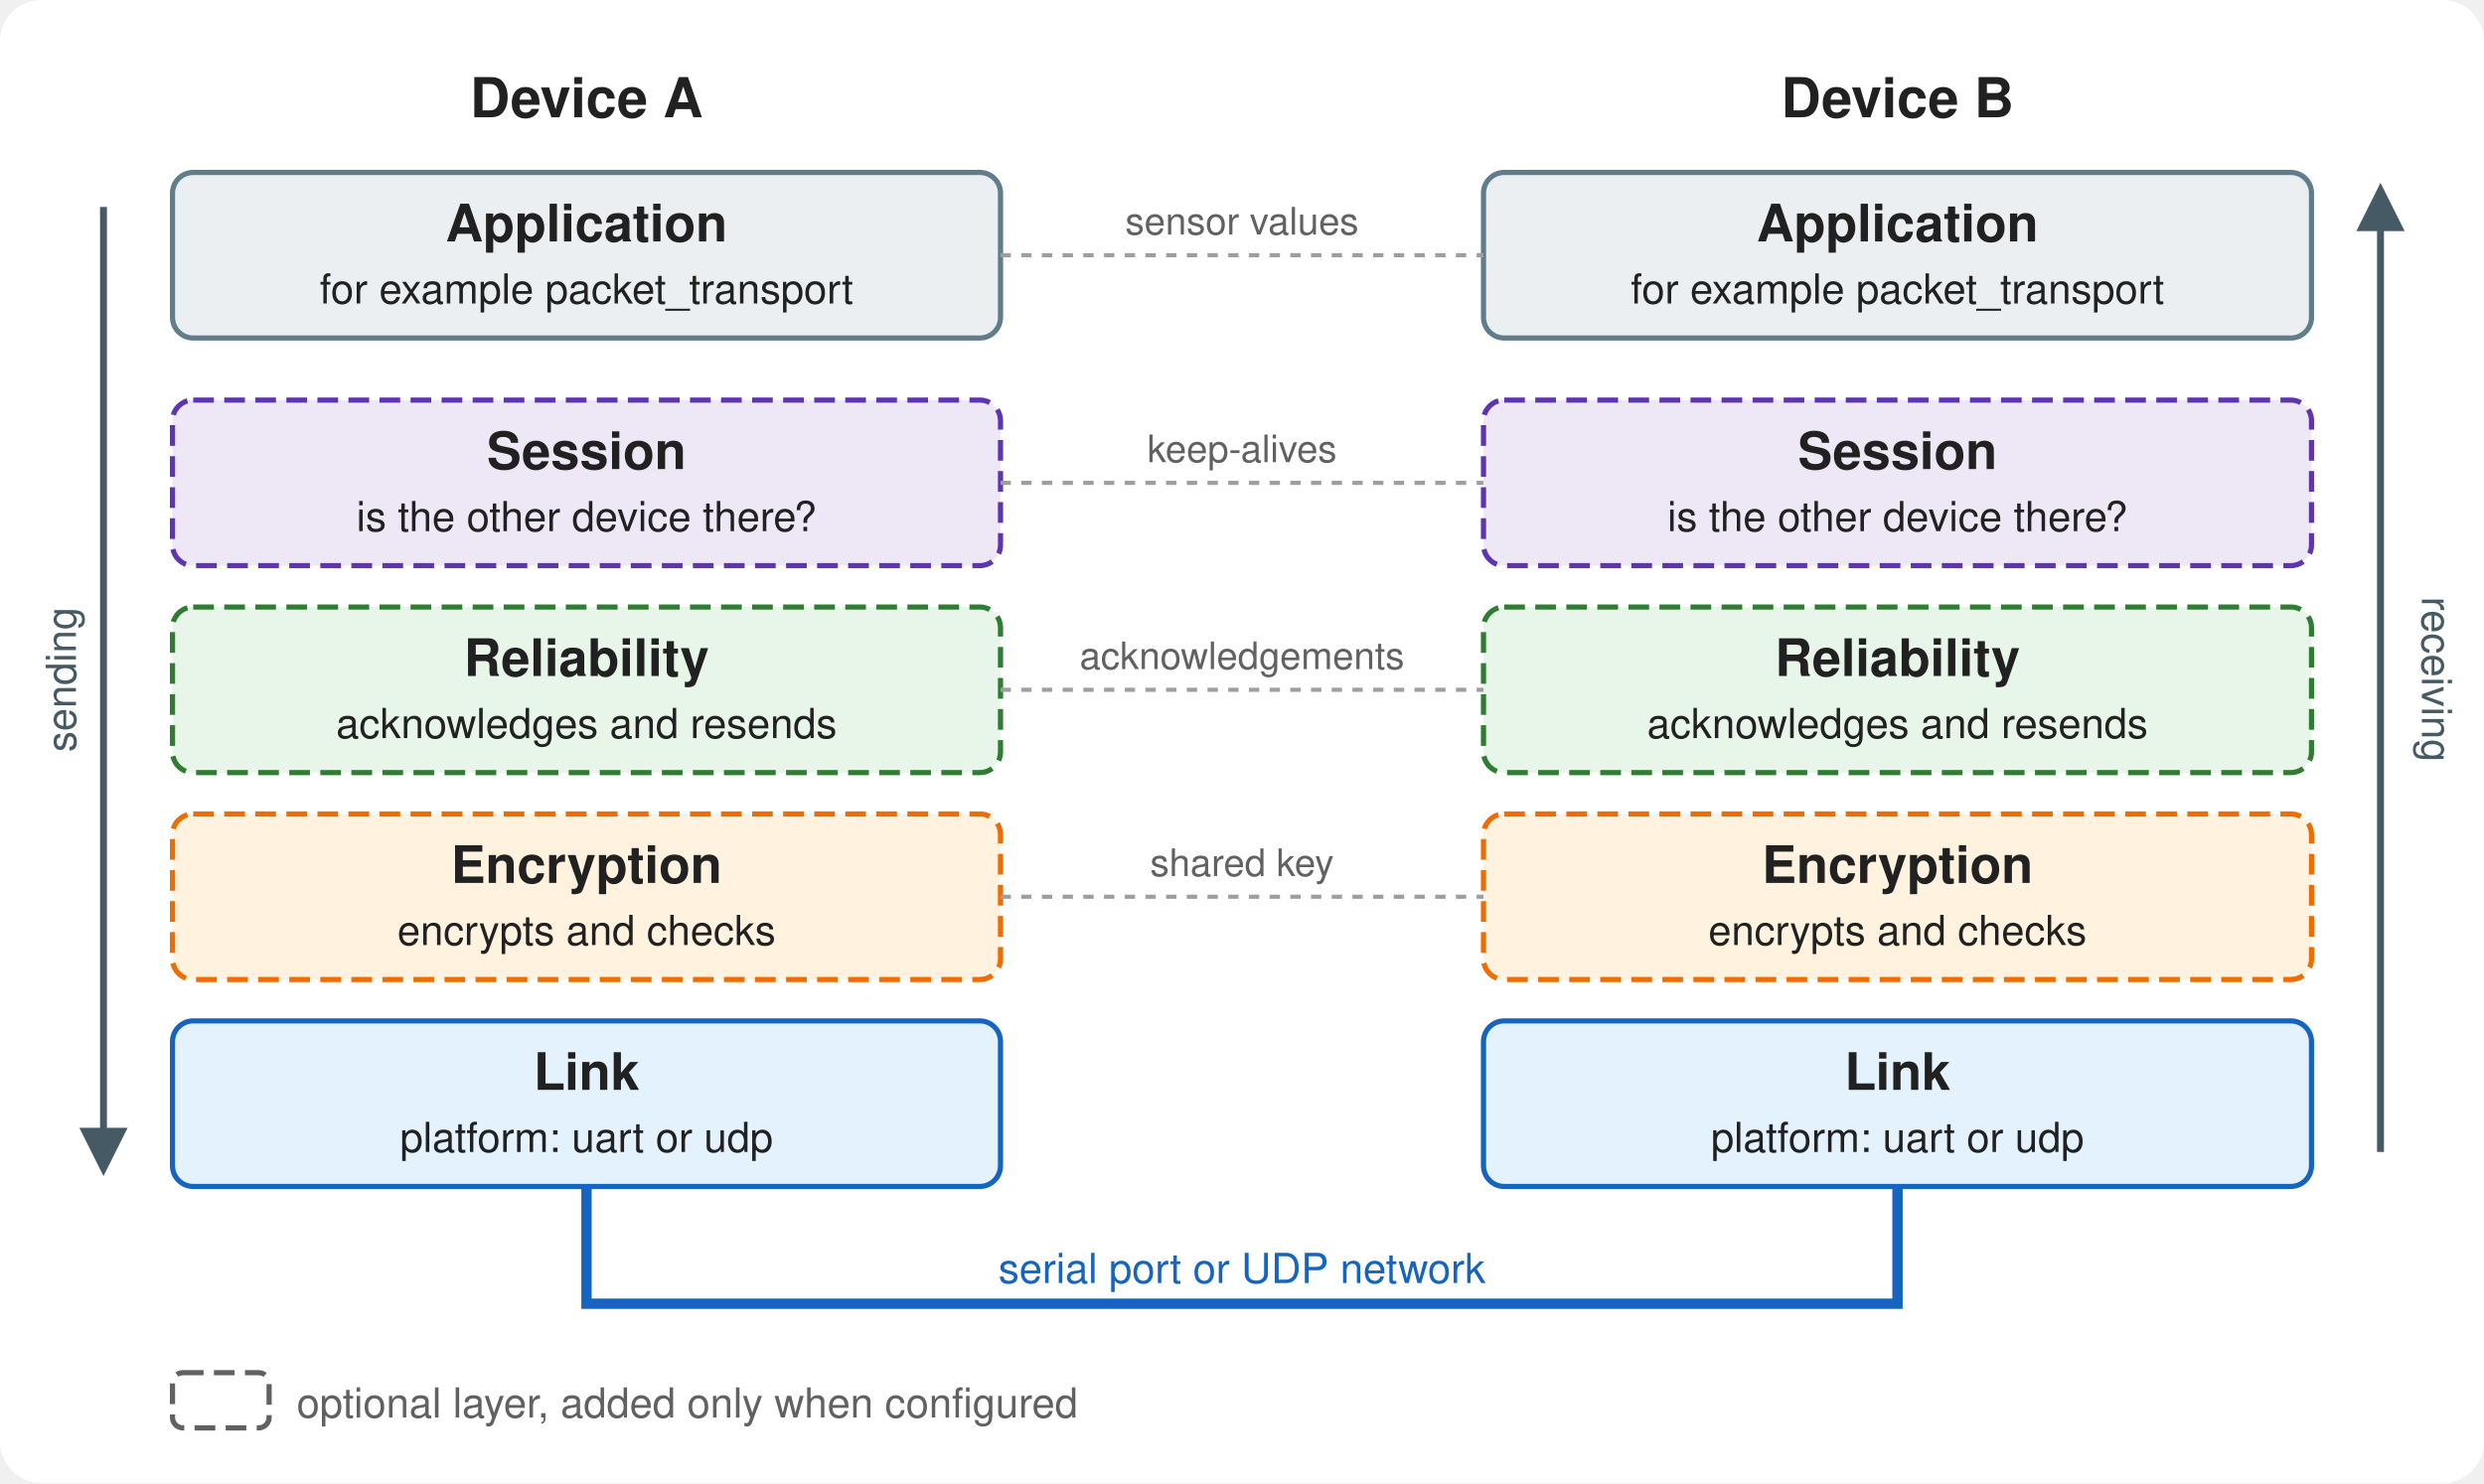
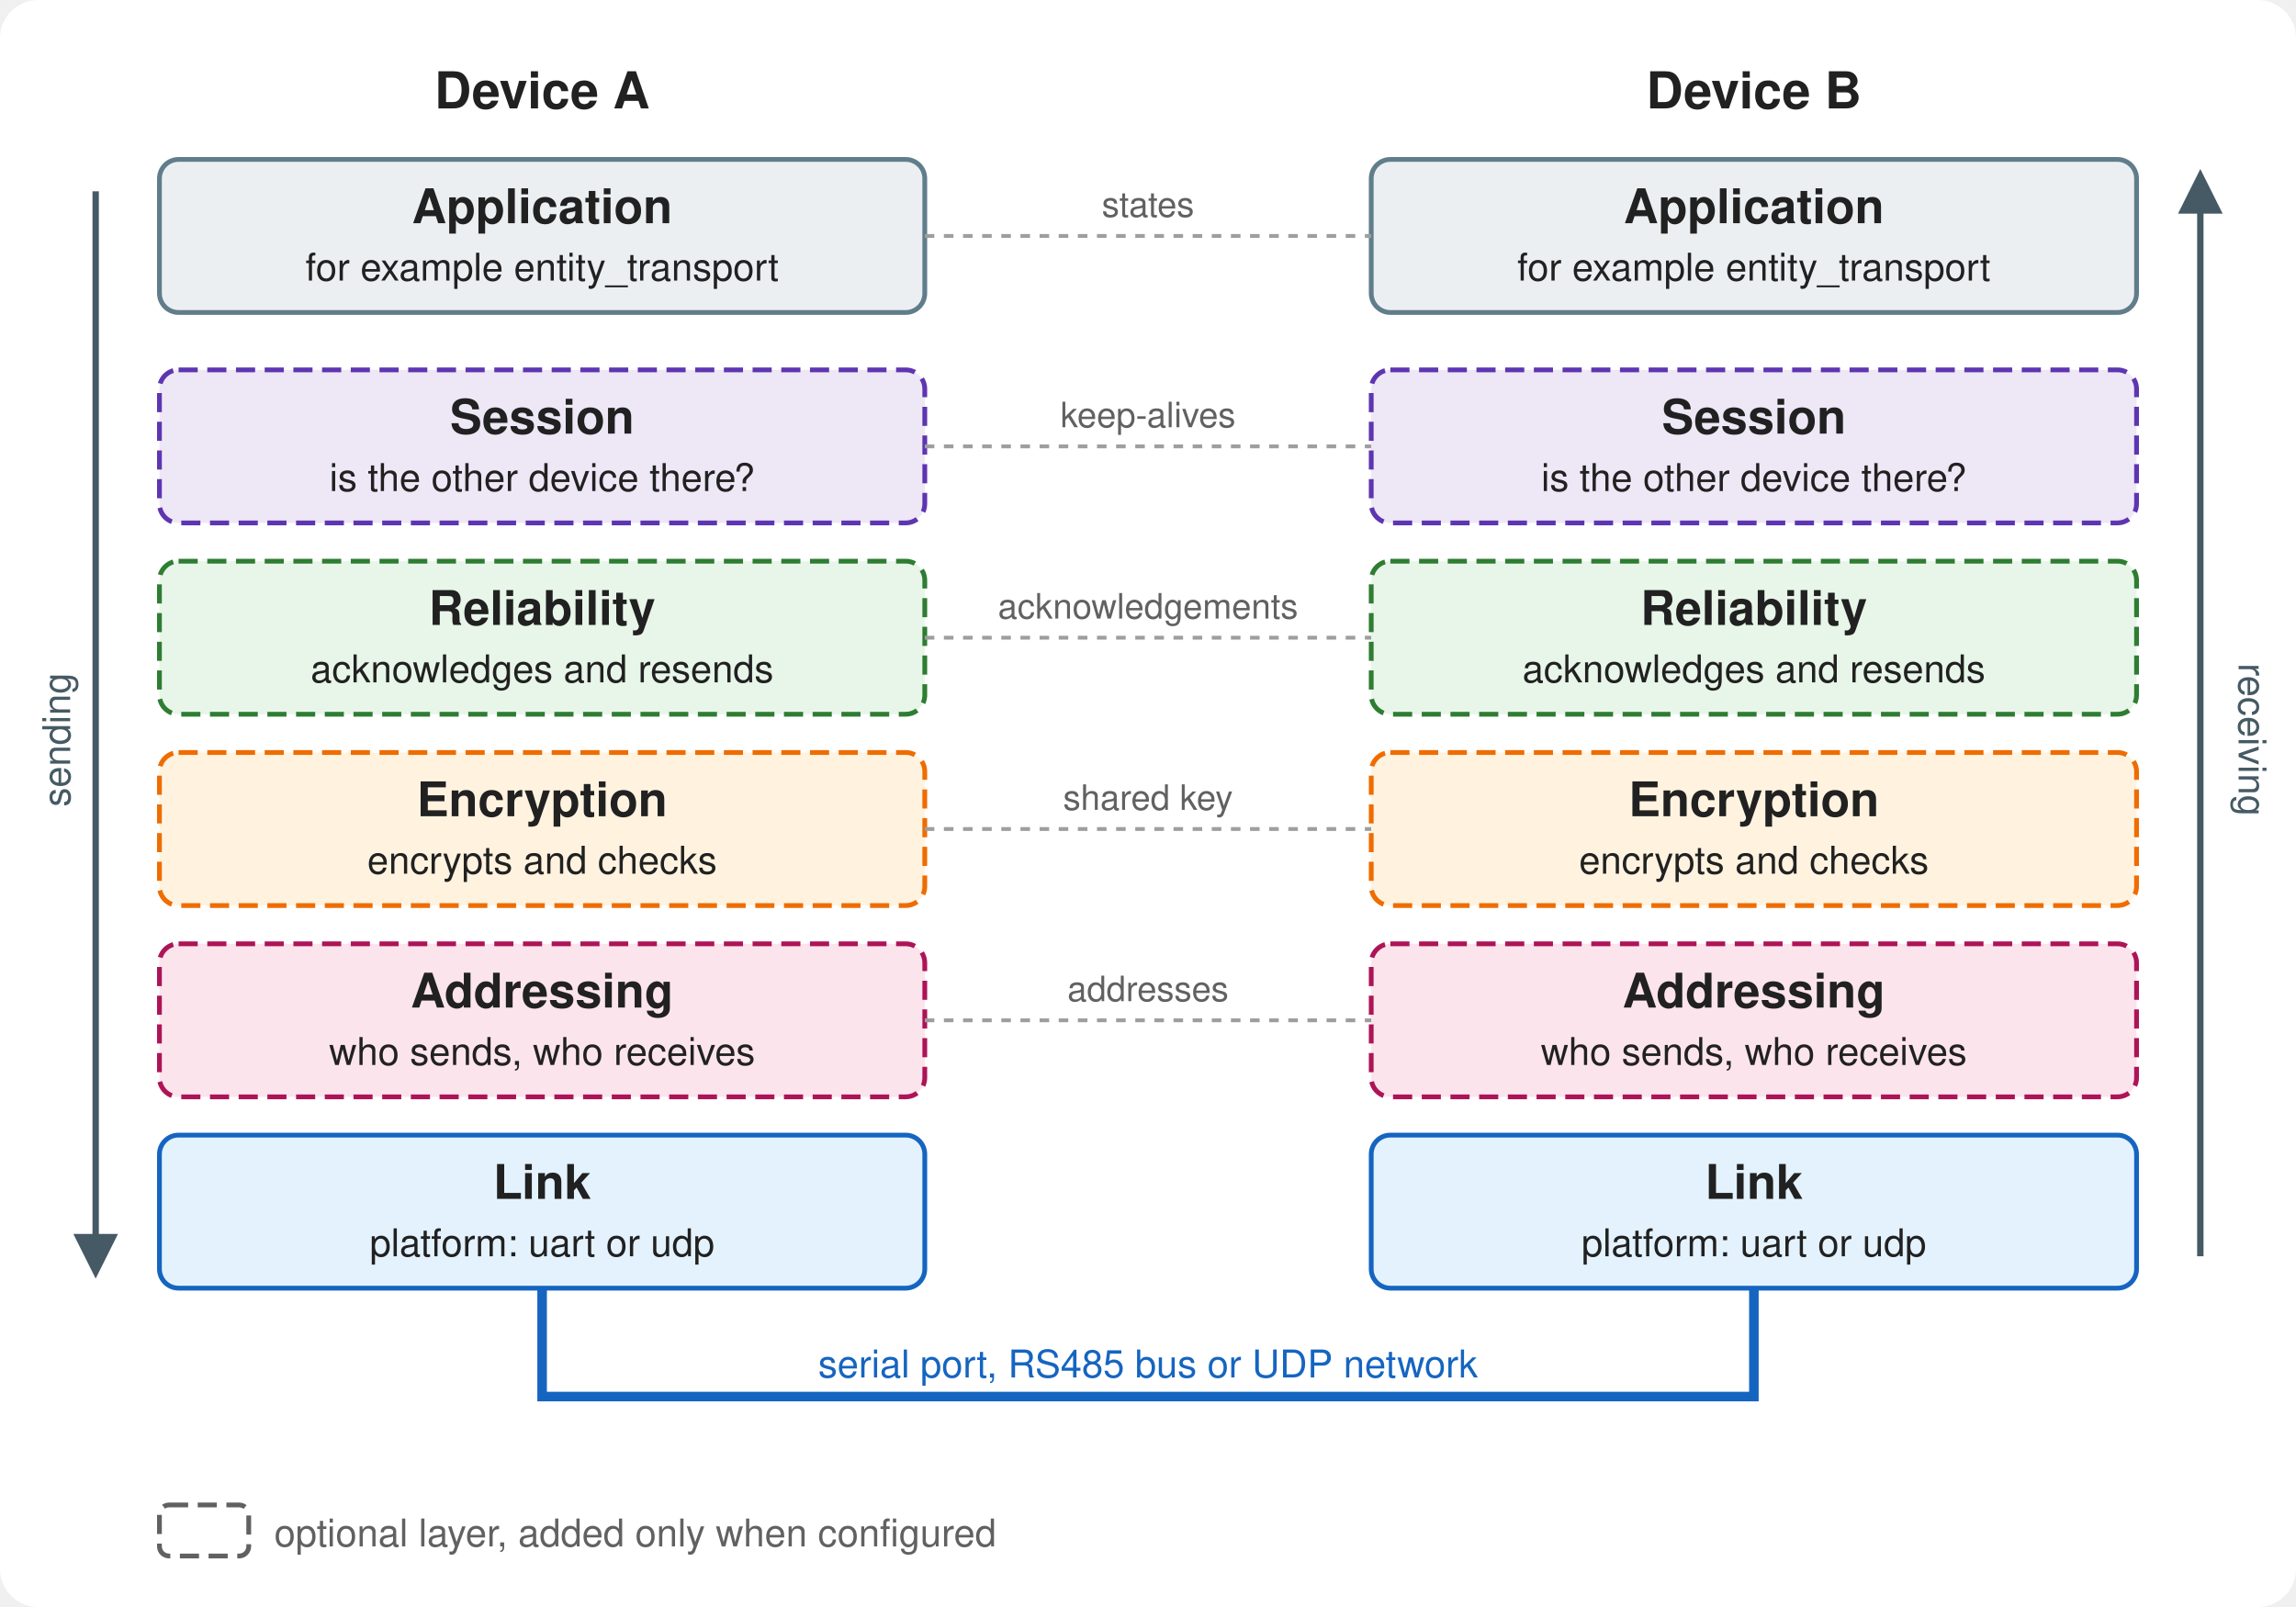
- <svg xmlns="http://www.w3.org/2000/svg" viewBox="0 0 720 430" width="720" height="430" font-family="Helvetica, Arial, sans-serif">
+ <svg xmlns="http://www.w3.org/2000/svg" viewBox="0 0 720 504" width="720" height="504" font-family="Helvetica, Arial, sans-serif">
  <defs>
    <marker id="arrow" viewBox="0 0 10 10" refX="5" refY="5" markerWidth="7" markerHeight="7" orient="auto-start-reverse">
      <path d="M0,0 L10,5 L0,10 z" fill="#455a64" />
    </marker>
  </defs>
-   <rect x="0" y="0" width="720" height="430" rx="12" fill="#ffffff" />
+   <rect x="0" y="0" width="720" height="504" rx="12" fill="#ffffff" />
  <text x="170" y="34" text-anchor="middle" font-size="16" font-weight="bold" fill="#212121">Device A</text>
  <text x="550" y="34" text-anchor="middle" font-size="16" font-weight="bold" fill="#212121">Device B</text>
  <g font-size="12" fill="#212121">
    <rect x="50" y="50" width="240" height="48" rx="6" fill="#eceff1" stroke="#607d8b" stroke-width="1.5" />
    <text x="170" y="70" text-anchor="middle" font-size="15" font-weight="bold">Application</text>
-     <text x="170" y="88" text-anchor="middle">for example packet_transport</text>
+     <text x="170" y="88" text-anchor="middle">for example entity_transport</text>
    <rect x="50" y="116" width="240" height="48" rx="6" fill="#ede7f6" stroke="#5e35b1" stroke-width="1.5" stroke-dasharray="6 3" />
    <text x="170" y="136" text-anchor="middle" font-size="15" font-weight="bold">Session</text>
    <text x="170" y="154" text-anchor="middle">is the other device there?</text>
    <rect x="50" y="176" width="240" height="48" rx="6" fill="#e8f5e9" stroke="#2e7d32" stroke-width="1.5" stroke-dasharray="6 3" />
    <text x="170" y="196" text-anchor="middle" font-size="15" font-weight="bold">Reliability</text>
    <text x="170" y="214" text-anchor="middle">acknowledges and resends</text>
    <rect x="50" y="236" width="240" height="48" rx="6" fill="#fff3e0" stroke="#ef6c00" stroke-width="1.5" stroke-dasharray="6 3" />
    <text x="170" y="256" text-anchor="middle" font-size="15" font-weight="bold">Encryption</text>
    <text x="170" y="274" text-anchor="middle">encrypts and checks</text>
-     <rect x="50" y="296" width="240" height="48" rx="6" fill="#e3f2fd" stroke="#1565c0" stroke-width="1.5" />
-     <text x="170" y="316" text-anchor="middle" font-size="15" font-weight="bold">Link</text>
-     <text x="170" y="334" text-anchor="middle">platform: uart or udp</text>
+     <rect x="50" y="296" width="240" height="48" rx="6" fill="#fce4ec" stroke="#ad1457" stroke-width="1.5" stroke-dasharray="6 3" />
+     <text x="170" y="316" text-anchor="middle" font-size="15" font-weight="bold">Addressing</text>
+     <text x="170" y="334" text-anchor="middle">who sends, who receives</text>
+     <rect x="50" y="356" width="240" height="48" rx="6" fill="#e3f2fd" stroke="#1565c0" stroke-width="1.5" />
+     <text x="170" y="376" text-anchor="middle" font-size="15" font-weight="bold">Link</text>
+     <text x="170" y="394" text-anchor="middle">platform: uart or udp</text>
  </g>
  <g font-size="12" fill="#212121">
    <rect x="430" y="50" width="240" height="48" rx="6" fill="#eceff1" stroke="#607d8b" stroke-width="1.5" />
    <text x="550" y="70" text-anchor="middle" font-size="15" font-weight="bold">Application</text>
-     <text x="550" y="88" text-anchor="middle">for example packet_transport</text>
+     <text x="550" y="88" text-anchor="middle">for example entity_transport</text>
    <rect x="430" y="116" width="240" height="48" rx="6" fill="#ede7f6" stroke="#5e35b1" stroke-width="1.5" stroke-dasharray="6 3" />
    <text x="550" y="136" text-anchor="middle" font-size="15" font-weight="bold">Session</text>
    <text x="550" y="154" text-anchor="middle">is the other device there?</text>
    <rect x="430" y="176" width="240" height="48" rx="6" fill="#e8f5e9" stroke="#2e7d32" stroke-width="1.5" stroke-dasharray="6 3" />
    <text x="550" y="196" text-anchor="middle" font-size="15" font-weight="bold">Reliability</text>
    <text x="550" y="214" text-anchor="middle">acknowledges and resends</text>
    <rect x="430" y="236" width="240" height="48" rx="6" fill="#fff3e0" stroke="#ef6c00" stroke-width="1.5" stroke-dasharray="6 3" />
    <text x="550" y="256" text-anchor="middle" font-size="15" font-weight="bold">Encryption</text>
    <text x="550" y="274" text-anchor="middle">encrypts and checks</text>
-     <rect x="430" y="296" width="240" height="48" rx="6" fill="#e3f2fd" stroke="#1565c0" stroke-width="1.5" />
-     <text x="550" y="316" text-anchor="middle" font-size="15" font-weight="bold">Link</text>
-     <text x="550" y="334" text-anchor="middle">platform: uart or udp</text>
+     <rect x="430" y="296" width="240" height="48" rx="6" fill="#fce4ec" stroke="#ad1457" stroke-width="1.5" stroke-dasharray="6 3" />
+     <text x="550" y="316" text-anchor="middle" font-size="15" font-weight="bold">Addressing</text>
+     <text x="550" y="334" text-anchor="middle">who sends, who receives</text>
+     <rect x="430" y="356" width="240" height="48" rx="6" fill="#e3f2fd" stroke="#1565c0" stroke-width="1.5" />
+     <text x="550" y="376" text-anchor="middle" font-size="15" font-weight="bold">Link</text>
+     <text x="550" y="394" text-anchor="middle">platform: uart or udp</text>
  </g>
  <g stroke="#9e9e9e" stroke-width="1.2" stroke-dasharray="3 3">
    <line x1="290" y1="74" x2="430" y2="74" />
    <line x1="290" y1="140" x2="430" y2="140" />
    <line x1="290" y1="200" x2="430" y2="200" />
    <line x1="290" y1="260" x2="430" y2="260" />
+     <line x1="290" y1="320" x2="430" y2="320" />
  </g>
  <g font-size="11" fill="#616161" text-anchor="middle">
-     <text x="360" y="68">sensor values</text>
+     <text x="360" y="68">states</text>
    <text x="360" y="134">keep-alives</text>
    <text x="360" y="194">acknowledgements</text>
    <text x="360" y="254">shared key</text>
+     <text x="360" y="314">addresses</text>
  </g>
-   <path d="M170,344 V378 H550 V344" fill="none" stroke="#1565c0" stroke-width="3" />
-   <text x="360" y="372" text-anchor="middle" font-size="12" fill="#1565c0">serial port or UDP network</text>
-   <line x1="30" y1="60" x2="30" y2="334" stroke="#455a64" stroke-width="2" marker-end="url(#arrow)" />
-   <text x="22" y="197" text-anchor="middle" font-size="12" fill="#455a64" transform="rotate(-90 22 197)">sending</text>
-   <line x1="690" y1="334" x2="690" y2="60" stroke="#455a64" stroke-width="2" marker-end="url(#arrow)" />
-   <text x="702" y="197" text-anchor="middle" font-size="12" fill="#455a64" transform="rotate(90 702 197)">receiving</text>
-   <rect x="50" y="398" width="28" height="16" rx="3" fill="#ffffff" stroke="#616161" stroke-width="1.5" stroke-dasharray="6 3" />
-   <text x="86" y="411" font-size="12" fill="#616161">optional layer, added only when configured</text>
+   <path d="M170,404 V438 H550 V404" fill="none" stroke="#1565c0" stroke-width="3" />
+   <text x="360" y="432" text-anchor="middle" font-size="12" fill="#1565c0">serial port, RS485 bus or UDP network</text>
+   <line x1="30" y1="60" x2="30" y2="394" stroke="#455a64" stroke-width="2" marker-end="url(#arrow)" />
+   <text x="22" y="232" text-anchor="middle" font-size="12" fill="#455a64" transform="rotate(-90 22 232)">sending</text>
+   <line x1="690" y1="394" x2="690" y2="60" stroke="#455a64" stroke-width="2" marker-end="url(#arrow)" />
+   <text x="702" y="232" text-anchor="middle" font-size="12" fill="#455a64" transform="rotate(90 702 232)">receiving</text>
+   <rect x="50" y="472" width="28" height="16" rx="3" fill="#ffffff" stroke="#616161" stroke-width="1.5" stroke-dasharray="6 3" />
+   <text x="86" y="485" font-size="12" fill="#616161">optional layer, added only when configured</text>
</svg>
